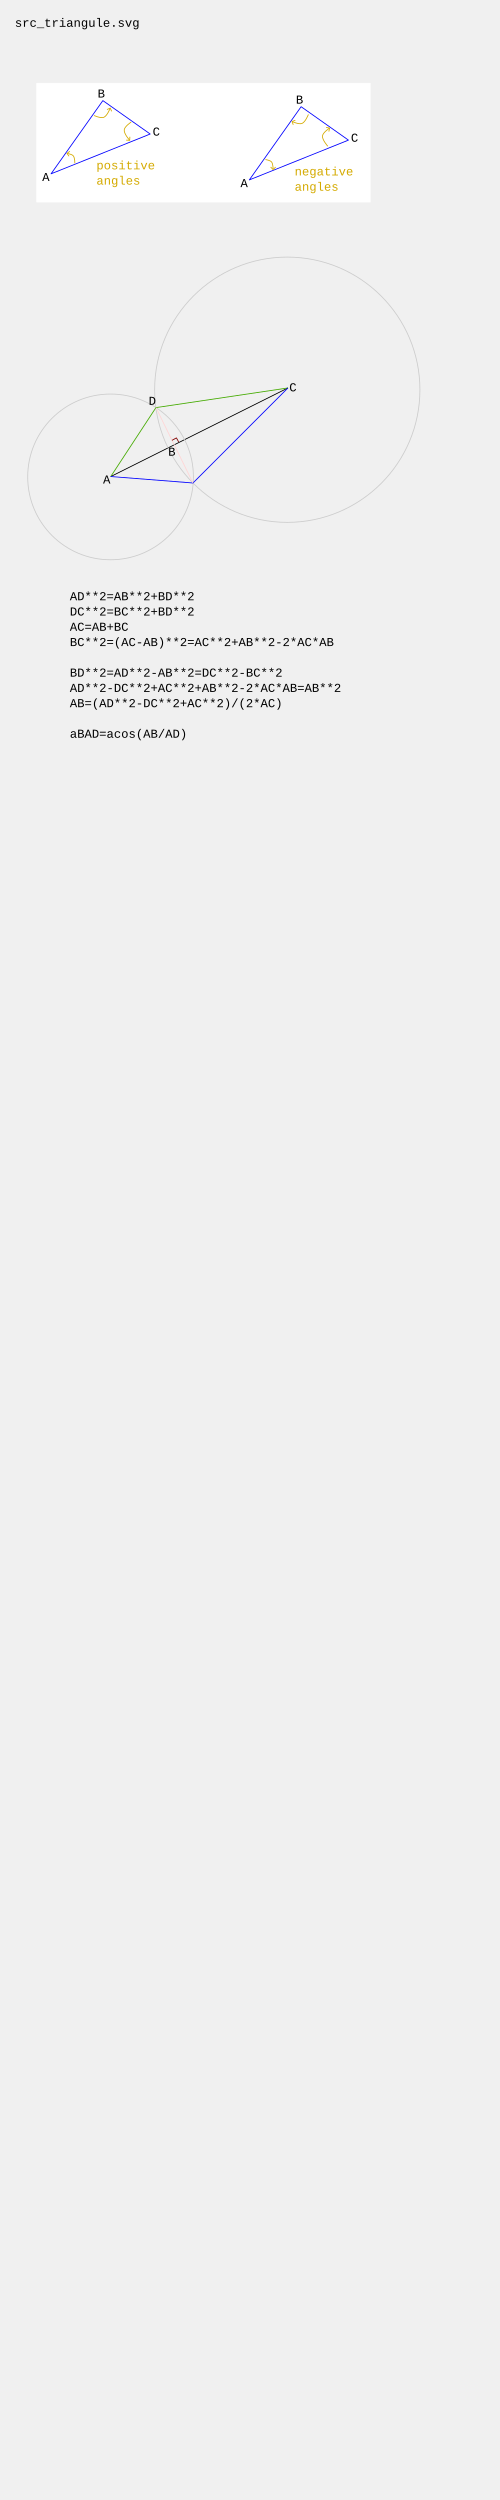
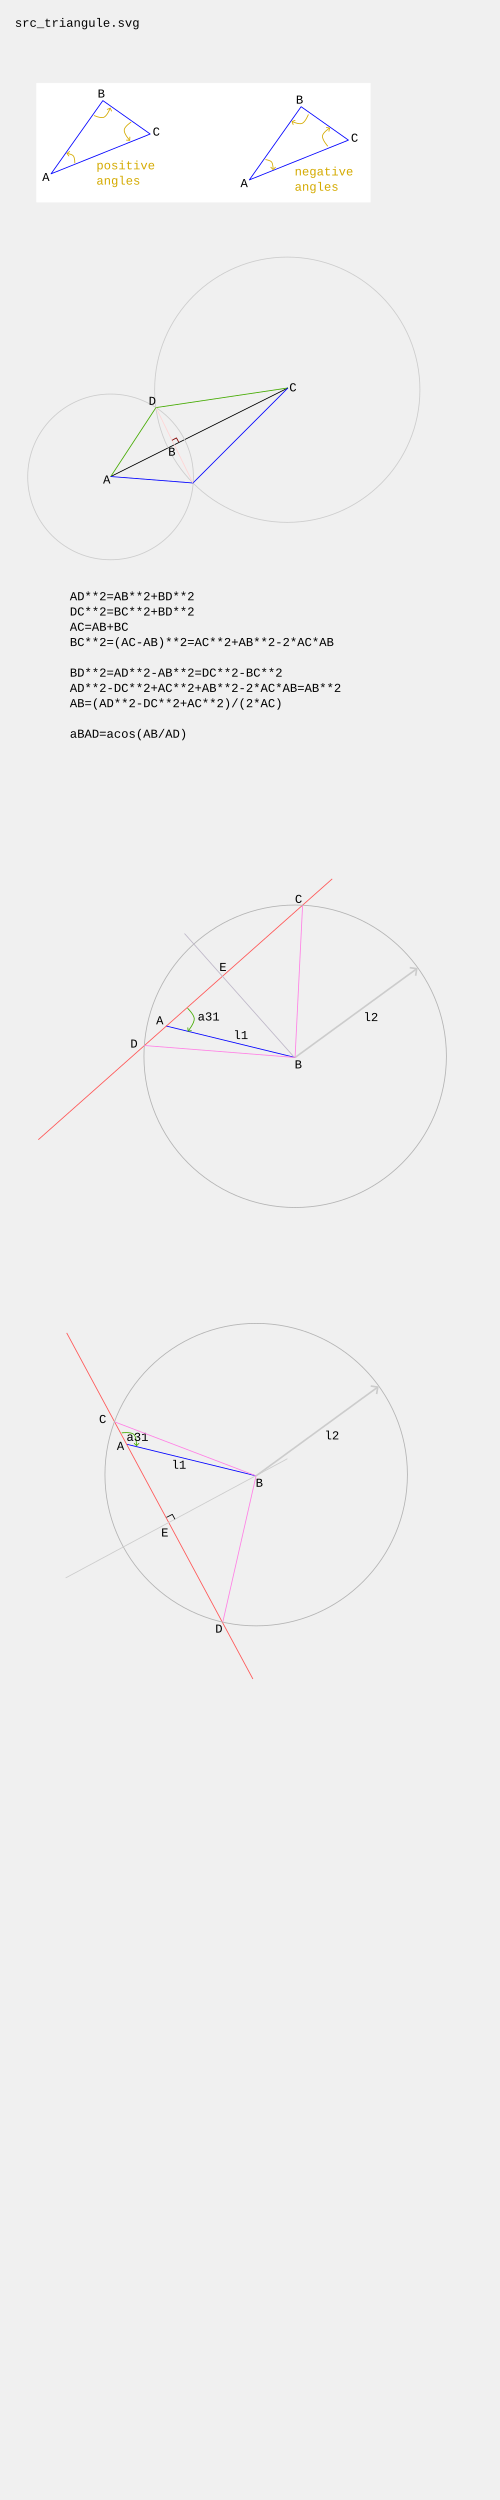
<svg xmlns="http://www.w3.org/2000/svg" width="600" height="3000" viewBox="0 0 158.75 793.75" version="1.1" id="svg1">
  <defs id="defs1">
+     <rect x="72.308" y="1155.966" width="43.639" height="39.817" id="rect34" />
+     <rect x="460.603" y="1293.46" width="27.713" height="26.871" id="rect33" />
+     <rect x="413.778" y="1293.46" width="33.128" height="25.278" id="rect32" />
+     <rect x="355.804" y="1296.122" width="33.446" height="22.616" id="rect31" />
+     <rect x="302.927" y="1290.069" width="32.172" height="26.757" id="rect30" />
+     <rect x="256.547" y="1318.773" width="36.263" height="28.38" id="rect29" />
+     <rect x="233.122" y="1279.131" width="48.426" height="37.615" id="rect28" />
+     <rect x="244.609" y="1215.388" width="38.966" height="20.046" id="rect27" />
    <rect x="83.789" y="707.25" width="500.931" height="185.597" id="rect22" />
    <rect x="415.115" y="522.329" width="23.875" height="23.2" id="rect21" />
    <rect x="350.246" y="529.987" width="38.966" height="27.029" id="rect20" />
    <rect x="301.369" y="554.988" width="32.209" height="18.92" id="rect19" />
    <rect x="117.124" y="568.277" width="26.803" height="20.722" id="rect14" />
    <rect x="122.636" y="199.403" width="113.399" height="52.877" id="rect7" />
    <rect x="183.158" y="149.712" width="39.18" height="33.446" id="rect6" />
    <rect x="35.995" y="229.027" width="57.973" height="28.987" id="rect5" />
    <marker style="overflow:visible" id="ArrowWide" refX="0" refY="0" orient="auto-start-reverse" markerWidth="1" markerHeight="1" viewBox="0 0 1 1" preserveAspectRatio="xMidYMid">
      <path style="fill:none;stroke:context-stroke;stroke-width:1;stroke-linecap:butt" d="M 3,-3 0,0 3,3" transform="rotate(180,0.125,0)" id="path3" />
    </marker>
    <rect x="17.838" y="19.112" width="182.202" height="47.143" id="rect1" />
    <rect x="35.995" y="229.027" width="57.973" height="28.987" id="rect5-7" />
    <rect x="35.995" y="229.027" width="57.973" height="28.987" id="rect5-70" />
    <rect x="35.995" y="229.027" width="57.973" height="28.987" id="rect5-7-9" />
    <rect x="183.158" y="149.712" width="39.18" height="33.446" id="rect6-3" />
    <rect x="122.636" y="199.403" width="113.399" height="52.877" id="rect7-6" />
+     <marker style="overflow:visible" id="ArrowWide-7" refX="0" refY="0" orient="auto-start-reverse" markerWidth="1" markerHeight="1" viewBox="0 0 1 1" preserveAspectRatio="xMidYMid">
+       <path style="fill:none;stroke:context-stroke;stroke-width:1;stroke-linecap:butt" d="M 3,-3 0,0 3,3" transform="rotate(180,0.125,0)" id="path3-5" />
+     </marker>
+     <rect x="244.609" y="1215.388" width="38.966" height="20.046" id="rect27-5" />
+     <rect x="233.122" y="1279.131" width="48.426" height="37.615" id="rect28-6" />
+     <rect x="256.547" y="1318.773" width="36.263" height="28.38" id="rect29-2" />
+     <rect x="302.927" y="1290.07" width="32.172" height="26.757" id="rect30-9" />
+     <rect x="355.804" y="1296.122" width="33.446" height="22.616" id="rect31-1" />
+     <rect x="413.778" y="1293.46" width="33.128" height="25.278" id="rect32-2" />
+     <rect x="460.603" y="1293.46" width="27.713" height="26.871" id="rect33-7" />
+     <rect x="72.308" y="1155.966" width="43.639" height="39.817" id="rect34-0" />
  </defs>
  <g id="layer1">
    <rect style="fill:#ffffff;stroke:#ffffff;stroke-width:0.265;stroke-linejoin:round;stroke-dasharray:none" id="rect8" width="105.84" height="37.664" x="11.681" y="26.46" />
-     <text xml:space="preserve" transform="scale(0.2645833)" id="text1" style="font-size:14.667px;line-height:normal;font-family:'Liberation Mono';-inkscape-font-specification:'Liberation Mono';text-decoration-color:#000000;white-space:pre;shape-inside:url(#rect1);fill:#000000;stroke-width:1;-inkscape-stroke:none;stop-color:#000000">
-       <tspan x="17.838" y="32.161" id="tspan1">src_triangule.svg</tspan>
+     <text xml:space="preserve" transform="scale(0.2645833)" id="text1" style="font-size:14.667px;line-height:normal;font-family:'Liberation Mono';-inkscape-font-specification:'Liberation Mono';text-decoration-color:#000000;white-space:pre;shape-inside:url(#rect1);display:inline;fill:#000000;stroke-width:1;-inkscape-stroke:none;stop-color:#000000">
+       <tspan x="17.838" y="32.161" id="tspan23">src_triangule.svg</tspan>
    </text>
    <path style="fill:#ffffff;stroke:#0000ff;stroke-width:0.265;stroke-linejoin:round" d="M 16.21,55.184 32.658,31.943 47.676,42.55 Z" id="path1" />
    <path style="fill:#ffffff;stroke:#d4aa00;stroke-width:0.265;stroke-linejoin:round;stroke-dasharray:none;marker-end:url(#ArrowWide)" d="m 23.767,51.832 c 0,0 0.015,-1.747 -0.506,-2.36 -0.449,-0.529 -1.938,-0.759 -1.938,-0.759" id="path2" />
    <path style="fill:#ffffff;stroke:#d4aa00;stroke-width:0.265;stroke-linejoin:round;stroke-dasharray:none;marker-end:url(#ArrowWide)" d="m 29.835,36.661 c 0,0 2.138,0.987 3.118,0.59 1.084,-0.439 2.023,-2.865 2.023,-2.865" id="path4" />
    <path style="fill:#ffffff;stroke:#d4aa00;stroke-width:0.265;stroke-linejoin:round;stroke-dasharray:none;marker-end:url(#ArrowWide)" d="m 41.634,38.768 c 0,0 -2.051,1.359 -2.191,2.444 -0.158,1.221 1.686,3.287 1.686,3.287" id="path5" />
-     <text xml:space="preserve" transform="matrix(0.2645833,0,0,0.2645833,3.876844,-6.57378)" id="text5" style="font-size:14.667px;line-height:normal;font-family:'Liberation Mono';-inkscape-font-specification:'Liberation Mono';text-decoration-color:#000000;white-space:pre;shape-inside:url(#rect5);fill:#000000;stroke-width:1;-inkscape-stroke:none;stop-color:#000000">
-       <tspan x="35.994" y="242.077" id="tspan2">A</tspan>
+     <text xml:space="preserve" transform="matrix(0.2645833,0,0,0.2645833,3.876844,-6.57378)" id="text5" style="font-size:14.667px;line-height:normal;font-family:'Liberation Mono';-inkscape-font-specification:'Liberation Mono';text-decoration-color:#000000;white-space:pre;shape-inside:url(#rect5);display:inline;fill:#000000;stroke-width:1;-inkscape-stroke:none;stop-color:#000000">
+       <tspan x="35.994" y="242.077" id="tspan27">A</tspan>
    </text>
    <text xml:space="preserve" transform="matrix(0.2645833,0,0,0.2645833,21.4701,-33.07309)" id="text5-3" style="font-size:14.667px;line-height:normal;font-family:'Liberation Mono';-inkscape-font-specification:'Liberation Mono';text-decoration-color:#000000;white-space:pre;shape-inside:url(#rect5-7);display:inline;fill:#000000;stroke-width:1;-inkscape-stroke:none;stop-color:#000000">
-       <tspan x="35.994" y="242.077" id="tspan3">B</tspan>
+       <tspan x="35.994" y="242.077" id="tspan28">B</tspan>
    </text>
-     <text xml:space="preserve" transform="scale(0.2645833)" id="text6" style="font-size:14.667px;line-height:normal;font-family:'Liberation Mono';-inkscape-font-specification:'Liberation Mono';text-decoration-color:#000000;white-space:pre;shape-inside:url(#rect6);fill:#000000;stroke-width:1;-inkscape-stroke:none;stop-color:#000000">
-       <tspan x="183.158" y="162.761" id="tspan4">C</tspan>
+     <text xml:space="preserve" transform="scale(0.2645833)" id="text6" style="font-size:14.667px;line-height:normal;font-family:'Liberation Mono';-inkscape-font-specification:'Liberation Mono';text-decoration-color:#000000;white-space:pre;shape-inside:url(#rect6);display:inline;fill:#000000;stroke-width:1;-inkscape-stroke:none;stop-color:#000000">
+       <tspan x="183.158" y="162.761" id="tspan29">C</tspan>
    </text>
-     <text xml:space="preserve" transform="matrix(0.2645833,0,0,0.2645833,-1.854143,-2.444098)" id="text7" style="font-size:14.667px;line-height:normal;font-family:'Liberation Mono';-inkscape-font-specification:'Liberation Mono';text-decoration-color:#000000;white-space:pre;shape-inside:url(#rect7);fill:#d4aa00;stroke-width:1;-inkscape-stroke:none;stop-color:#000000">
-       <tspan x="122.637" y="212.454" id="tspan5">positive
+     <text xml:space="preserve" transform="matrix(0.2645833,0,0,0.2645833,-1.854143,-2.444098)" id="text7" style="font-size:14.667px;line-height:normal;font-family:'Liberation Mono';-inkscape-font-specification:'Liberation Mono';text-decoration-color:#000000;white-space:pre;shape-inside:url(#rect7);display:inline;fill:#d4aa00;stroke-width:1;-inkscape-stroke:none;stop-color:#000000">
+       <tspan x="122.637" y="212.454" id="tspan30">positive
</tspan>
-       <tspan x="122.637" y="230.788" id="tspan6">angles</tspan>
+       <tspan x="122.637" y="230.788" id="tspan31">angles</tspan>
    </text>
    <path style="fill:#ffffff;stroke:#0000ff;stroke-width:0.265;stroke-linejoin:round" d="M 79.157,57.121 95.605,33.879 110.623,44.487 Z" id="path4-6" />
    <path style="fill:#ffffff;stroke:#d4aa00;stroke-width:0.265;stroke-linejoin:round;stroke-dasharray:none;marker-start:url(#ArrowWide)" d="m 86.714,53.768 c 0,0 0.015,-1.747 -0.506,-2.36 -0.449,-0.529 -1.938,-0.759 -1.938,-0.759" id="path5-2" />
    <path style="fill:#ffffff;stroke:#d4aa00;stroke-width:0.265;stroke-linejoin:round;stroke-dasharray:none;marker-end:;marker-start:url(#ArrowWide)" d="m 92.782,38.598 c 0,0 2.138,0.987 3.118,0.59 1.084,-0.439 2.023,-2.865 2.023,-2.865" id="path6" />
    <path style="fill:#ffffff;stroke:#d4aa00;stroke-width:0.265;stroke-linejoin:round;stroke-dasharray:none;marker-start:url(#ArrowWide)" d="m 104.581,40.705 c 0,0 -2.051,1.359 -2.191,2.444 -0.158,1.221 1.686,3.287 1.686,3.287" id="path7" />
    <text xml:space="preserve" transform="matrix(0.2645833,0,0,0.2645833,66.82429,-4.63764)" id="text5-6" style="font-size:14.667px;line-height:normal;font-family:'Liberation Mono';-inkscape-font-specification:'Liberation Mono';text-decoration-color:#000000;white-space:pre;shape-inside:url(#rect5-70);display:inline;fill:#000000;stroke-width:1;-inkscape-stroke:none;stop-color:#000000">
-       <tspan x="35.994" y="242.077" id="tspan7">A</tspan>
+       <tspan x="35.994" y="242.077" id="tspan32">A</tspan>
    </text>
    <text xml:space="preserve" transform="matrix(0.2645833,0,0,0.2645833,84.41754,-31.13695)" id="text5-3-8" style="font-size:14.667px;line-height:normal;font-family:'Liberation Mono';-inkscape-font-specification:'Liberation Mono';text-decoration-color:#000000;white-space:pre;shape-inside:url(#rect5-7-9);display:inline;fill:#000000;stroke-width:1;-inkscape-stroke:none;stop-color:#000000">
-       <tspan x="35.994" y="242.077" id="tspan8">B</tspan>
+       <tspan x="35.994" y="242.077" id="tspan33">B</tspan>
    </text>
    <text xml:space="preserve" transform="matrix(0.2645833,0,0,0.2645833,62.94745,1.936139)" id="text6-7" style="font-size:14.667px;line-height:normal;font-family:'Liberation Mono';-inkscape-font-specification:'Liberation Mono';text-decoration-color:#000000;white-space:pre;shape-inside:url(#rect6-3);display:inline;fill:#000000;stroke-width:1;-inkscape-stroke:none;stop-color:#000000">
-       <tspan x="183.158" y="162.761" id="tspan9">C</tspan>
+       <tspan x="183.158" y="162.761" id="tspan34">C</tspan>
    </text>
    <text xml:space="preserve" transform="matrix(0.2645833,0,0,0.2645833,61.0933,-0.5079582)" id="text7-9" style="font-size:14.667px;line-height:normal;font-family:'Liberation Mono';-inkscape-font-specification:'Liberation Mono';text-decoration-color:#000000;white-space:pre;shape-inside:url(#rect7-6);display:inline;fill:#d4aa00;stroke-width:1;-inkscape-stroke:none;stop-color:#000000">
-       <tspan x="122.637" y="212.454" id="tspan10">negative
+       <tspan x="122.637" y="212.454" id="tspan43">negative
</tspan>
-       <tspan x="122.637" y="230.788" id="tspan11">angles</tspan>
+       <tspan x="122.637" y="230.788" id="tspan44">angles</tspan>
    </text>
    <path style="fill:#ffffff;stroke:#000000;stroke-width:0.265;stroke-linejoin:round" d="M 35.161,151.302 91.418,123.174" id="path8" />
    <circle style="fill:none;stroke:#cccccc;stroke-width:0.265;stroke-linejoin:round" id="path10" cx="35.102" cy="151.42" r="26.308" />
    <circle style="fill:none;stroke:#cccccc;stroke-width:0.265;stroke-linejoin:round" id="path10-5" cx="91.212" cy="123.739" r="42.112" />
    <path style="fill:none;stroke:#44aa00;stroke-width:0.265;stroke-linejoin:round" d="m 35.161,151.302 14.353,-21.891 41.904,-6.237" id="path11" />
    <path style="fill:none;stroke:#0000ff;stroke-width:0.265;stroke-linejoin:round" d="m 35.161,151.302 26.107,2.047 30.15,-30.175" id="path12" />
    <path style="fill:none;stroke:#ffd5d5;stroke-width:0.265;stroke-linejoin:round" d="m 49.514,129.411 11.754,23.938" id="path13" />
    <path style="fill:none;stroke:#800000;stroke-width:0.265;stroke-linejoin:round" d="m 54.588,139.808 1.43,-0.775 0.715,1.311" id="path14" />
-     <text xml:space="preserve" transform="matrix(0.2645833,0,0,0.2645833,1.728238,-0.2979721)" id="text14" style="font-size:14.667px;line-height:normal;font-family:'Liberation Mono';-inkscape-font-specification:'Liberation Mono';text-decoration-color:#000000;white-space:pre;shape-inside:url(#rect14);fill:#000000;stroke-width:1;-inkscape-stroke:none;stop-color:#000000">
-       <tspan x="117.125" y="581.327" id="tspan12">A</tspan>
+     <text xml:space="preserve" transform="matrix(0.2645833,0,0,0.2645833,1.728238,-0.2979721)" id="text14" style="font-size:14.667px;line-height:normal;font-family:'Liberation Mono';-inkscape-font-specification:'Liberation Mono';text-decoration-color:#000000;white-space:pre;shape-inside:url(#rect14);display:inline;fill:#000000;stroke-width:1;-inkscape-stroke:none;stop-color:#000000">
+       <tspan x="117.125" y="581.327" id="tspan45">A</tspan>
    </text>
-     <text xml:space="preserve" transform="matrix(0.2645833,0,0,0.2645833,-26.34073,-5.601875)" id="text19" style="font-size:14.667px;line-height:normal;font-family:'Liberation Mono';-inkscape-font-specification:'Liberation Mono';text-decoration-color:#000000;white-space:pre;shape-inside:url(#rect19);fill:#000000;stroke-width:1;-inkscape-stroke:none;stop-color:#000000">
-       <tspan x="301.369" y="568.038" id="tspan13">B</tspan>
+     <text xml:space="preserve" transform="matrix(0.2645833,0,0,0.2645833,-26.34073,-5.601875)" id="text19" style="font-size:14.667px;line-height:normal;font-family:'Liberation Mono';-inkscape-font-specification:'Liberation Mono';text-decoration-color:#000000;white-space:pre;shape-inside:url(#rect19);display:inline;fill:#000000;stroke-width:1;-inkscape-stroke:none;stop-color:#000000">
+       <tspan x="301.369" y="568.038" id="tspan46">B</tspan>
    </text>
-     <text xml:space="preserve" transform="matrix(0.2645833,0,0,0.2645833,-0.8343218,-19.42778)" id="text20" style="font-size:14.667px;line-height:normal;font-family:'Liberation Mono';-inkscape-font-specification:'Liberation Mono';text-decoration-color:#000000;white-space:pre;shape-inside:url(#rect20);fill:#000000;stroke-width:1;-inkscape-stroke:none;stop-color:#000000">
-       <tspan x="350.246" y="543.036" id="tspan14">C</tspan>
+     <text xml:space="preserve" transform="matrix(0.2645833,0,0,0.2645833,-0.8343218,-19.42778)" id="text20" style="font-size:14.667px;line-height:normal;font-family:'Liberation Mono';-inkscape-font-specification:'Liberation Mono';text-decoration-color:#000000;white-space:pre;shape-inside:url(#rect20);display:inline;fill:#000000;stroke-width:1;-inkscape-stroke:none;stop-color:#000000">
+       <tspan x="350.246" y="543.036" id="tspan47">C</tspan>
    </text>
-     <text xml:space="preserve" transform="matrix(0.2645833,0,0,0.2645833,-62.63373,-13.11077)" id="text21" style="font-size:14.667px;line-height:normal;font-family:'Liberation Mono';-inkscape-font-specification:'Liberation Mono';text-decoration-color:#000000;white-space:pre;shape-inside:url(#rect21);fill:#000000;stroke-width:1;-inkscape-stroke:none;stop-color:#000000">
-       <tspan x="415.115" y="535.378" id="tspan15">D</tspan>
+     <text xml:space="preserve" transform="matrix(0.2645833,0,0,0.2645833,-62.63373,-13.11077)" id="text21" style="font-size:14.667px;line-height:normal;font-family:'Liberation Mono';-inkscape-font-specification:'Liberation Mono';text-decoration-color:#000000;white-space:pre;shape-inside:url(#rect21);display:inline;fill:#000000;stroke-width:1;-inkscape-stroke:none;stop-color:#000000">
+       <tspan x="415.115" y="535.378" id="tspan48">D</tspan>
    </text>
-     <text xml:space="preserve" transform="scale(0.2645833)" id="text22" style="font-size:14.667px;line-height:normal;font-family:'Liberation Mono';-inkscape-font-specification:'Liberation Mono';text-decoration-color:#000000;white-space:pre;shape-inside:url(#rect22);fill:#000000;stroke-width:1;-inkscape-stroke:none;stop-color:#000000">
-       <tspan x="83.789" y="720.3" id="tspan16">AD**2=AB**2+BD**2
+     <text xml:space="preserve" transform="scale(0.2645833)" id="text22" style="font-size:14.667px;line-height:normal;font-family:'Liberation Mono';-inkscape-font-specification:'Liberation Mono';text-decoration-color:#000000;white-space:pre;shape-inside:url(#rect22);display:inline;fill:#000000;stroke-width:1;-inkscape-stroke:none;stop-color:#000000">
+       <tspan x="83.789" y="720.3" id="tspan49">AD**2=AB**2+BD**2
</tspan>
-       <tspan x="83.789" y="738.633" id="tspan17">DC**2=BC**2+BD**2
+       <tspan x="83.789" y="738.633" id="tspan50">DC**2=BC**2+BD**2
</tspan>
-       <tspan x="83.789" y="756.967" id="tspan18">AC=AB+BC
+       <tspan x="83.789" y="756.967" id="tspan51">AC=AB+BC
</tspan>
-       <tspan x="83.789" y="775.3" id="tspan19">BC**2=(AC-AB)**2=AC**2+AB**2-2*AC*AB
+       <tspan x="83.789" y="775.3" id="tspan52">BC**2=(AC-AB)**2=AC**2+AB**2-2*AC*AB
</tspan>
-       <tspan x="83.789" y="793.634" id="tspan20">
+       <tspan x="83.789" y="793.634" id="tspan53">
</tspan>
-       <tspan x="83.789" y="811.967" id="tspan21">BD**2=AD**2-AB**2=DC**2-BC**2
+       <tspan x="83.789" y="811.967" id="tspan54">BD**2=AD**2-AB**2=DC**2-BC**2
</tspan>
-       <tspan x="83.789" y="830.3" id="tspan22">AD**2-DC**2+AC**2+AB**2-2*AC*AB=AB**2
+       <tspan x="83.789" y="830.3" id="tspan55">AD**2-DC**2+AC**2+AB**2-2*AC*AB=AB**2
</tspan>
-       <tspan x="83.789" y="848.634" id="tspan24">AB=(AD**2-DC**2+AC**2)/(2*AC)
+       <tspan x="83.789" y="848.634" id="tspan56">AB=(AD**2-DC**2+AC**2)/(2*AC)
</tspan>
-       <tspan x="83.789" y="866.967" id="tspan25">
+       <tspan x="83.789" y="866.967" id="tspan57">
</tspan>
-       <tspan x="83.789" y="885.3" id="tspan26">aBAD=acos(AB/AD)</tspan>
+       <tspan x="83.789" y="885.3" id="tspan58">aBAD=acos(AB/AD)</tspan>
    </text>
+     <path style="fill:none;stroke:#0000ff;stroke-width:0.265;stroke-linejoin:round" d="M 52.681,325.743 93.682,335.755" id="path23" />
+     <path style="fill:none;stroke:#ff5555;stroke-width:0.265;stroke-linejoin:round" d="M 12.157,361.857 105.482,279.039" id="path24" />
+     <circle style="fill:none;stroke:#b3b3b3;stroke-width:0.265;stroke-linejoin:round" id="path25" cx="93.718" cy="335.366" r="48.016" />
+     <path style="fill:none;stroke:#cccccc;stroke-width:0.529;stroke-linejoin:round;stroke-dasharray:none;marker-end:url(#ArrowWide)" d="M 93.685,335.753 132.202,307.651" id="path26" />
+     <path style="fill:none;stroke:#44aa00;stroke-width:0.265;stroke-linejoin:round;stroke-dasharray:none;marker-end:url(#ArrowWide)" d="m 59.535,320.082 c 0,0 2.07,2.017 2.145,3.337 0.082,1.437 -1.907,3.874 -1.907,3.874" id="path27" />
+     <text xml:space="preserve" transform="matrix(0.2645833,0,0,0.2645833,-1.966616,-1.013105)" id="text27" style="font-size:14.667px;line-height:normal;font-family:'Liberation Mono';-inkscape-font-specification:'Liberation Mono';text-decoration-color:#000000;white-space:pre;shape-inside:url(#rect27);display:inline;fill:#000000;stroke-width:1;-inkscape-stroke:none;stop-color:#000000">
+       <tspan x="244.609" y="1228.439" id="tspan59">a31</tspan>
+     </text>
+     <text xml:space="preserve" transform="matrix(0.2645833,0,0,0.2645833,12.45523,-11.97848)" id="text28" style="font-size:14.667px;line-height:normal;font-family:'Liberation Mono';-inkscape-font-specification:'Liberation Mono';text-decoration-color:#000000;white-space:pre;shape-inside:url(#rect28);display:inline;fill:#000000;stroke-width:1;-inkscape-stroke:none;stop-color:#000000">
+       <tspan x="233.121" y="1292.181" id="tspan60">l1</tspan>
+     </text>
+     <text xml:space="preserve" transform="matrix(0.2645833,0,0,0.2645833,47.55634,-28.18816)" id="text29" style="font-size:14.667px;line-height:normal;font-family:'Liberation Mono';-inkscape-font-specification:'Liberation Mono';text-decoration-color:#000000;white-space:pre;shape-inside:url(#rect29);display:inline;fill:#000000;stroke-width:1;-inkscape-stroke:none;stop-color:#000000">
+       <tspan x="256.547" y="1331.823" id="tspan61">l2</tspan>
+     </text>
+     <path style="fill:none;stroke:#ff80e5;stroke-width:0.265;stroke-linejoin:round;stroke-dasharray:none" d="M 96.066,287.543 93.682,335.755 45.85,331.958" id="path29" />
+     <path style="fill:#beb7c8;stroke:#beb7c8;stroke-width:0.265;stroke-linejoin:round" d="m 58.576,296.399 34.93,39.375" id="path24-2" />
+     <text xml:space="preserve" transform="matrix(0.2645833,0,0,0.2645833,-30.59336,-19.55278)" id="text30" style="font-size:14.667px;line-height:normal;font-family:'Liberation Mono';-inkscape-font-specification:'Liberation Mono';text-decoration-color:#000000;white-space:pre;shape-inside:url(#rect30);display:inline;fill:#000000;stroke-width:1;-inkscape-stroke:none;stop-color:#000000">
+       <tspan x="302.928" y="1303.12" id="tspan62">A</tspan>
+     </text>
+     <text xml:space="preserve" transform="matrix(0.2645833,0,0,0.2645833,-0.5899547,-7.163734)" id="text31" style="font-size:14.667px;line-height:normal;font-family:'Liberation Mono';-inkscape-font-specification:'Liberation Mono';text-decoration-color:#000000;white-space:pre;shape-inside:url(#rect31);display:inline;fill:#000000;stroke-width:1;-inkscape-stroke:none;stop-color:#000000">
+       <tspan x="355.805" y="1309.171" id="tspan63">B</tspan>
+     </text>
+     <text xml:space="preserve" transform="matrix(0.2645833,0,0,0.2645833,-15.84449,-58.99546)" id="text32" style="font-size:14.667px;line-height:normal;font-family:'Liberation Mono';-inkscape-font-specification:'Liberation Mono';text-decoration-color:#000000;white-space:pre;shape-inside:url(#rect32);display:inline;fill:#000000;stroke-width:1;-inkscape-stroke:none;stop-color:#000000">
+       <tspan x="413.777" y="1306.509" id="tspan64">C</tspan>
+     </text>
+     <text xml:space="preserve" transform="matrix(0.2645833,0,0,0.2645833,-80.48666,-13.06328)" id="text33" style="font-size:14.667px;line-height:normal;font-family:'Liberation Mono';-inkscape-font-specification:'Liberation Mono';text-decoration-color:#000000;white-space:pre;shape-inside:url(#rect33);display:inline;fill:#000000;stroke-width:1;-inkscape-stroke:none;stop-color:#000000">
+       <tspan x="460.602" y="1306.509" id="tspan65">D</tspan>
+     </text>
+     <text xml:space="preserve" transform="matrix(0.2645833,0,0,0.2645833,50.48325,-1.01135)" id="text34" style="font-size:14.667px;line-height:normal;font-family:'Liberation Mono';-inkscape-font-specification:'Liberation Mono';text-decoration-color:#000000;white-space:pre;shape-inside:url(#rect34);display:inline;fill:#000000;stroke-width:1;-inkscape-stroke:none;stop-color:#000000">
+       <tspan x="72.307" y="1169.017" id="tspan66">E</tspan>
+     </text>
+     <path style="fill:none;stroke:#0000ff;stroke-width:0.265;stroke-linejoin:round" d="m 40.3,458.572 41.001,10.012" id="path23-3" />
+     <path style="fill:none;stroke:#ff5555;stroke-width:0.265;stroke-linejoin:round" d="M 80.294,533.079 21.178,423.199" id="path24-6" />
+     <circle style="fill:none;stroke:#b3b3b3;stroke-width:0.265;stroke-linejoin:round" id="path25-0" cx="81.337" cy="468.194" r="48.016" />
+     <path style="fill:none;stroke:#cccccc;stroke-width:0.529;stroke-linejoin:round;stroke-dasharray:none;marker-end:url(#ArrowWide-7)" d="M 81.303,468.582 119.821,440.479" id="path26-6" />
+     <path style="fill:none;stroke:#44aa00;stroke-width:0.265;stroke-linejoin:round;stroke-dasharray:none;marker-end:url(#ArrowWide-7)" d="m 38.641,454.933 c 0,0 2.868,-0.382 3.831,0.472 0.909,0.806 0.874,3.537 0.874,3.537" id="path27-2" />
+     <text xml:space="preserve" transform="matrix(0.2645833,0,0,0.2645833,-24.57013,132.4703)" id="text27-6" style="font-size:14.667px;line-height:normal;font-family:'Liberation Mono';-inkscape-font-specification:'Liberation Mono';text-decoration-color:#000000;white-space:pre;shape-inside:url(#rect27-5);display:inline;fill:#000000;stroke-width:1;-inkscape-stroke:none;stop-color:#000000">
+       <tspan x="244.609" y="1228.439" id="tspan67">a31</tspan>
+     </text>
+     <text xml:space="preserve" transform="matrix(0.2645833,0,0,0.2645833,-7.197056,124.4258)" id="text28-8" style="font-size:14.667px;line-height:normal;font-family:'Liberation Mono';-inkscape-font-specification:'Liberation Mono';text-decoration-color:#000000;white-space:pre;shape-inside:url(#rect28-6);display:inline;fill:#000000;stroke-width:1;-inkscape-stroke:none;stop-color:#000000">
+       <tspan x="233.121" y="1292.181" id="tspan68">l1</tspan>
+     </text>
+     <text xml:space="preserve" transform="matrix(0.2645833,0,0,0.2645833,35.17457,104.6405)" id="text29-9" style="font-size:14.667px;line-height:normal;font-family:'Liberation Mono';-inkscape-font-specification:'Liberation Mono';text-decoration-color:#000000;white-space:pre;shape-inside:url(#rect29-2);display:inline;fill:#000000;stroke-width:1;-inkscape-stroke:none;stop-color:#000000">
+       <tspan x="256.547" y="1331.823" id="tspan69">l2</tspan>
+     </text>
+     <path style="fill:none;stroke:#ff80e5;stroke-width:0.265;stroke-linejoin:round;stroke-dasharray:none" d="m 36.486,451.48 44.815,17.104 -10.527,46.262" id="path29-0" />
+     <text xml:space="preserve" transform="matrix(0.2645833,0,0,0.2645833,-43.05941,115.5514)" id="text30-3" style="font-size:14.667px;line-height:normal;font-family:'Liberation Mono';-inkscape-font-specification:'Liberation Mono';text-decoration-color:#000000;white-space:pre;shape-inside:url(#rect30-9);display:inline;fill:#000000;stroke-width:1;-inkscape-stroke:none;stop-color:#000000">
+       <tspan x="302.928" y="1303.12" id="tspan70">A</tspan>
+     </text>
+     <text xml:space="preserve" transform="matrix(0.2645833,0,0,0.2645833,-12.97172,125.6649)" id="text31-5" style="font-size:14.667px;line-height:normal;font-family:'Liberation Mono';-inkscape-font-specification:'Liberation Mono';text-decoration-color:#000000;white-space:pre;shape-inside:url(#rect31-1);display:inline;fill:#000000;stroke-width:1;-inkscape-stroke:none;stop-color:#000000">
+       <tspan x="355.805" y="1309.171" id="tspan71">B</tspan>
+     </text>
+     <text xml:space="preserve" transform="matrix(0.2645833,0,0,0.2645833,-78.04719,106.1333)" id="text32-2" style="font-size:14.667px;line-height:normal;font-family:'Liberation Mono';-inkscape-font-specification:'Liberation Mono';text-decoration-color:#000000;white-space:pre;shape-inside:url(#rect32-2);display:inline;fill:#000000;stroke-width:1;-inkscape-stroke:none;stop-color:#000000">
+       <tspan x="413.777" y="1306.509" id="tspan72">C</tspan>
+     </text>
+     <text xml:space="preserve" transform="matrix(0.2645833,0,0,0.2645833,-53.53612,172.6852)" id="text33-8" style="font-size:14.667px;line-height:normal;font-family:'Liberation Mono';-inkscape-font-specification:'Liberation Mono';text-decoration-color:#000000;white-space:pre;shape-inside:url(#rect33-7);display:inline;fill:#000000;stroke-width:1;-inkscape-stroke:none;stop-color:#000000">
+       <tspan x="460.602" y="1306.509" id="tspan73">D</tspan>
+     </text>
+     <text xml:space="preserve" transform="matrix(0.2645833,0,0,0.2645833,32.02285,178.5393)" id="text34-7" style="font-size:14.667px;line-height:normal;font-family:'Liberation Mono';-inkscape-font-specification:'Liberation Mono';text-decoration-color:#000000;white-space:pre;shape-inside:url(#rect34-0);display:inline;fill:#000000;stroke-width:1;-inkscape-stroke:none;stop-color:#000000">
+       <tspan x="72.307" y="1169.017" id="tspan74">E</tspan>
+     </text>
+     <path style="fill:none;stroke:#cccccc;stroke-width:0.265;stroke-linejoin:round" d="M 91.256,463.138 20.843,500.992" id="path24-6-9" />
+     <path style="fill:none;stroke:#000000;stroke-width:0.265;stroke-linejoin:round" d="m 52.86,481.761 1.847,-0.954 0.834,1.549" id="path9" />
  </g>
</svg>
